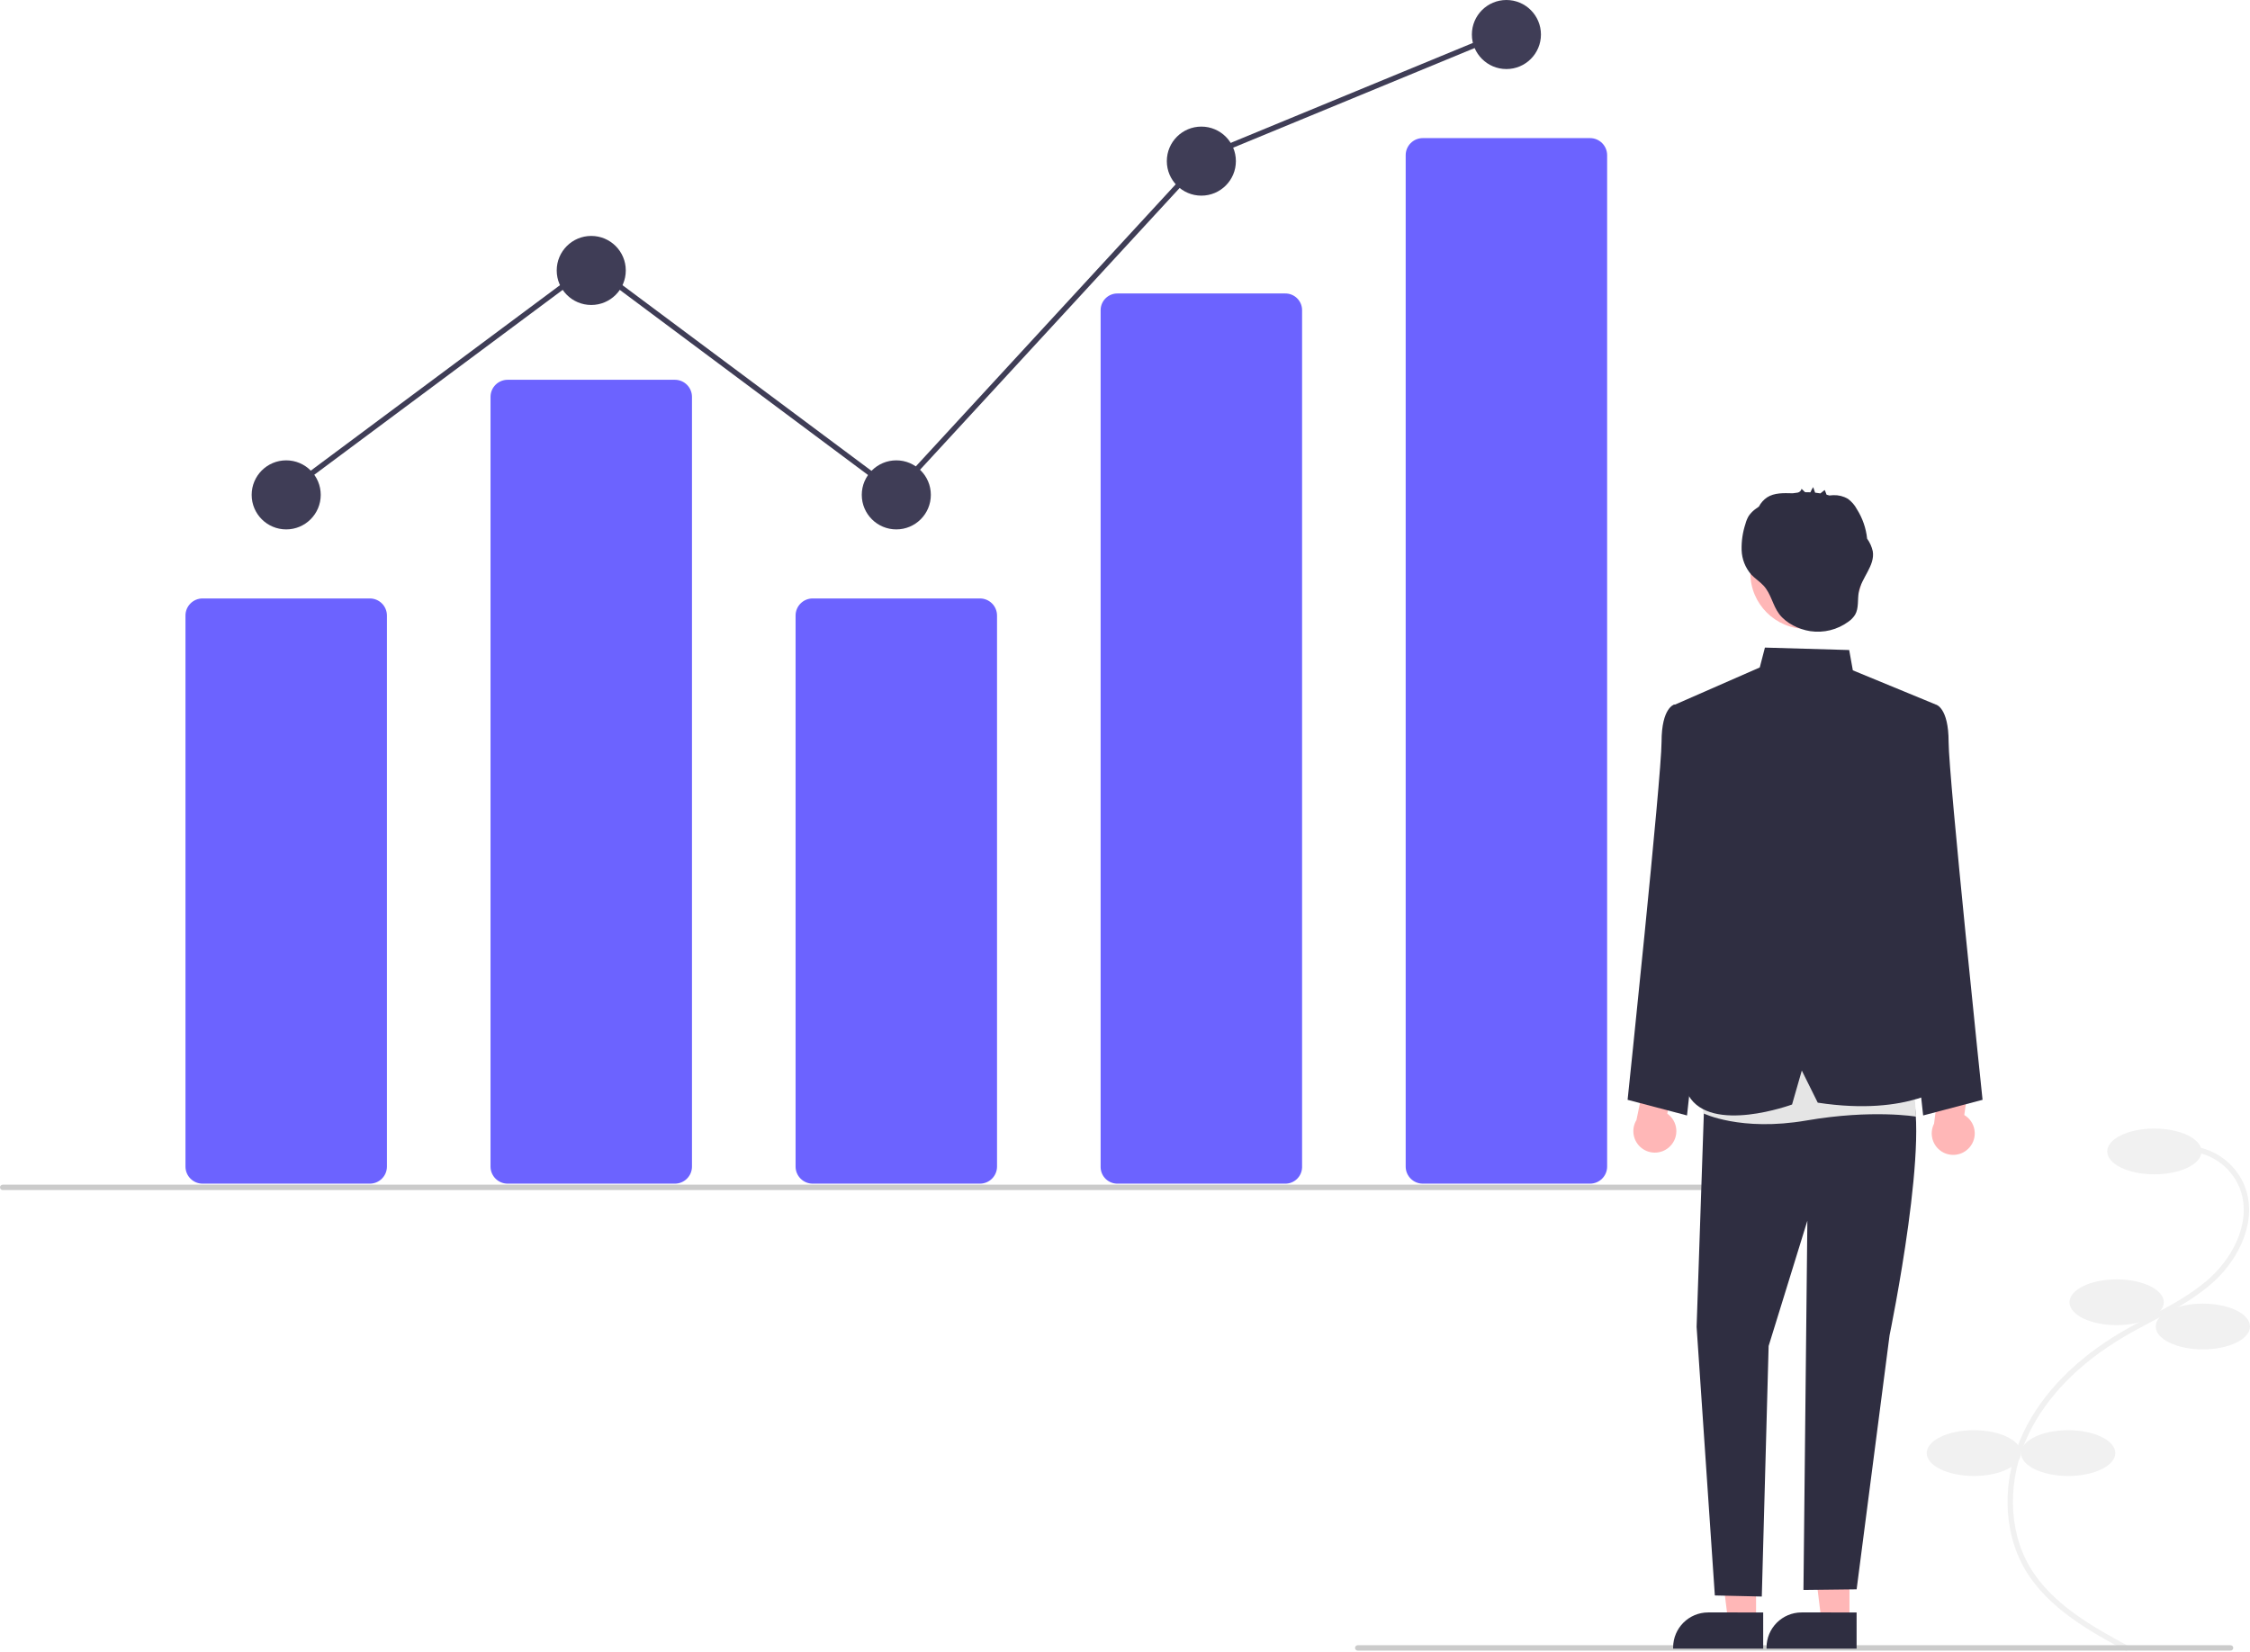
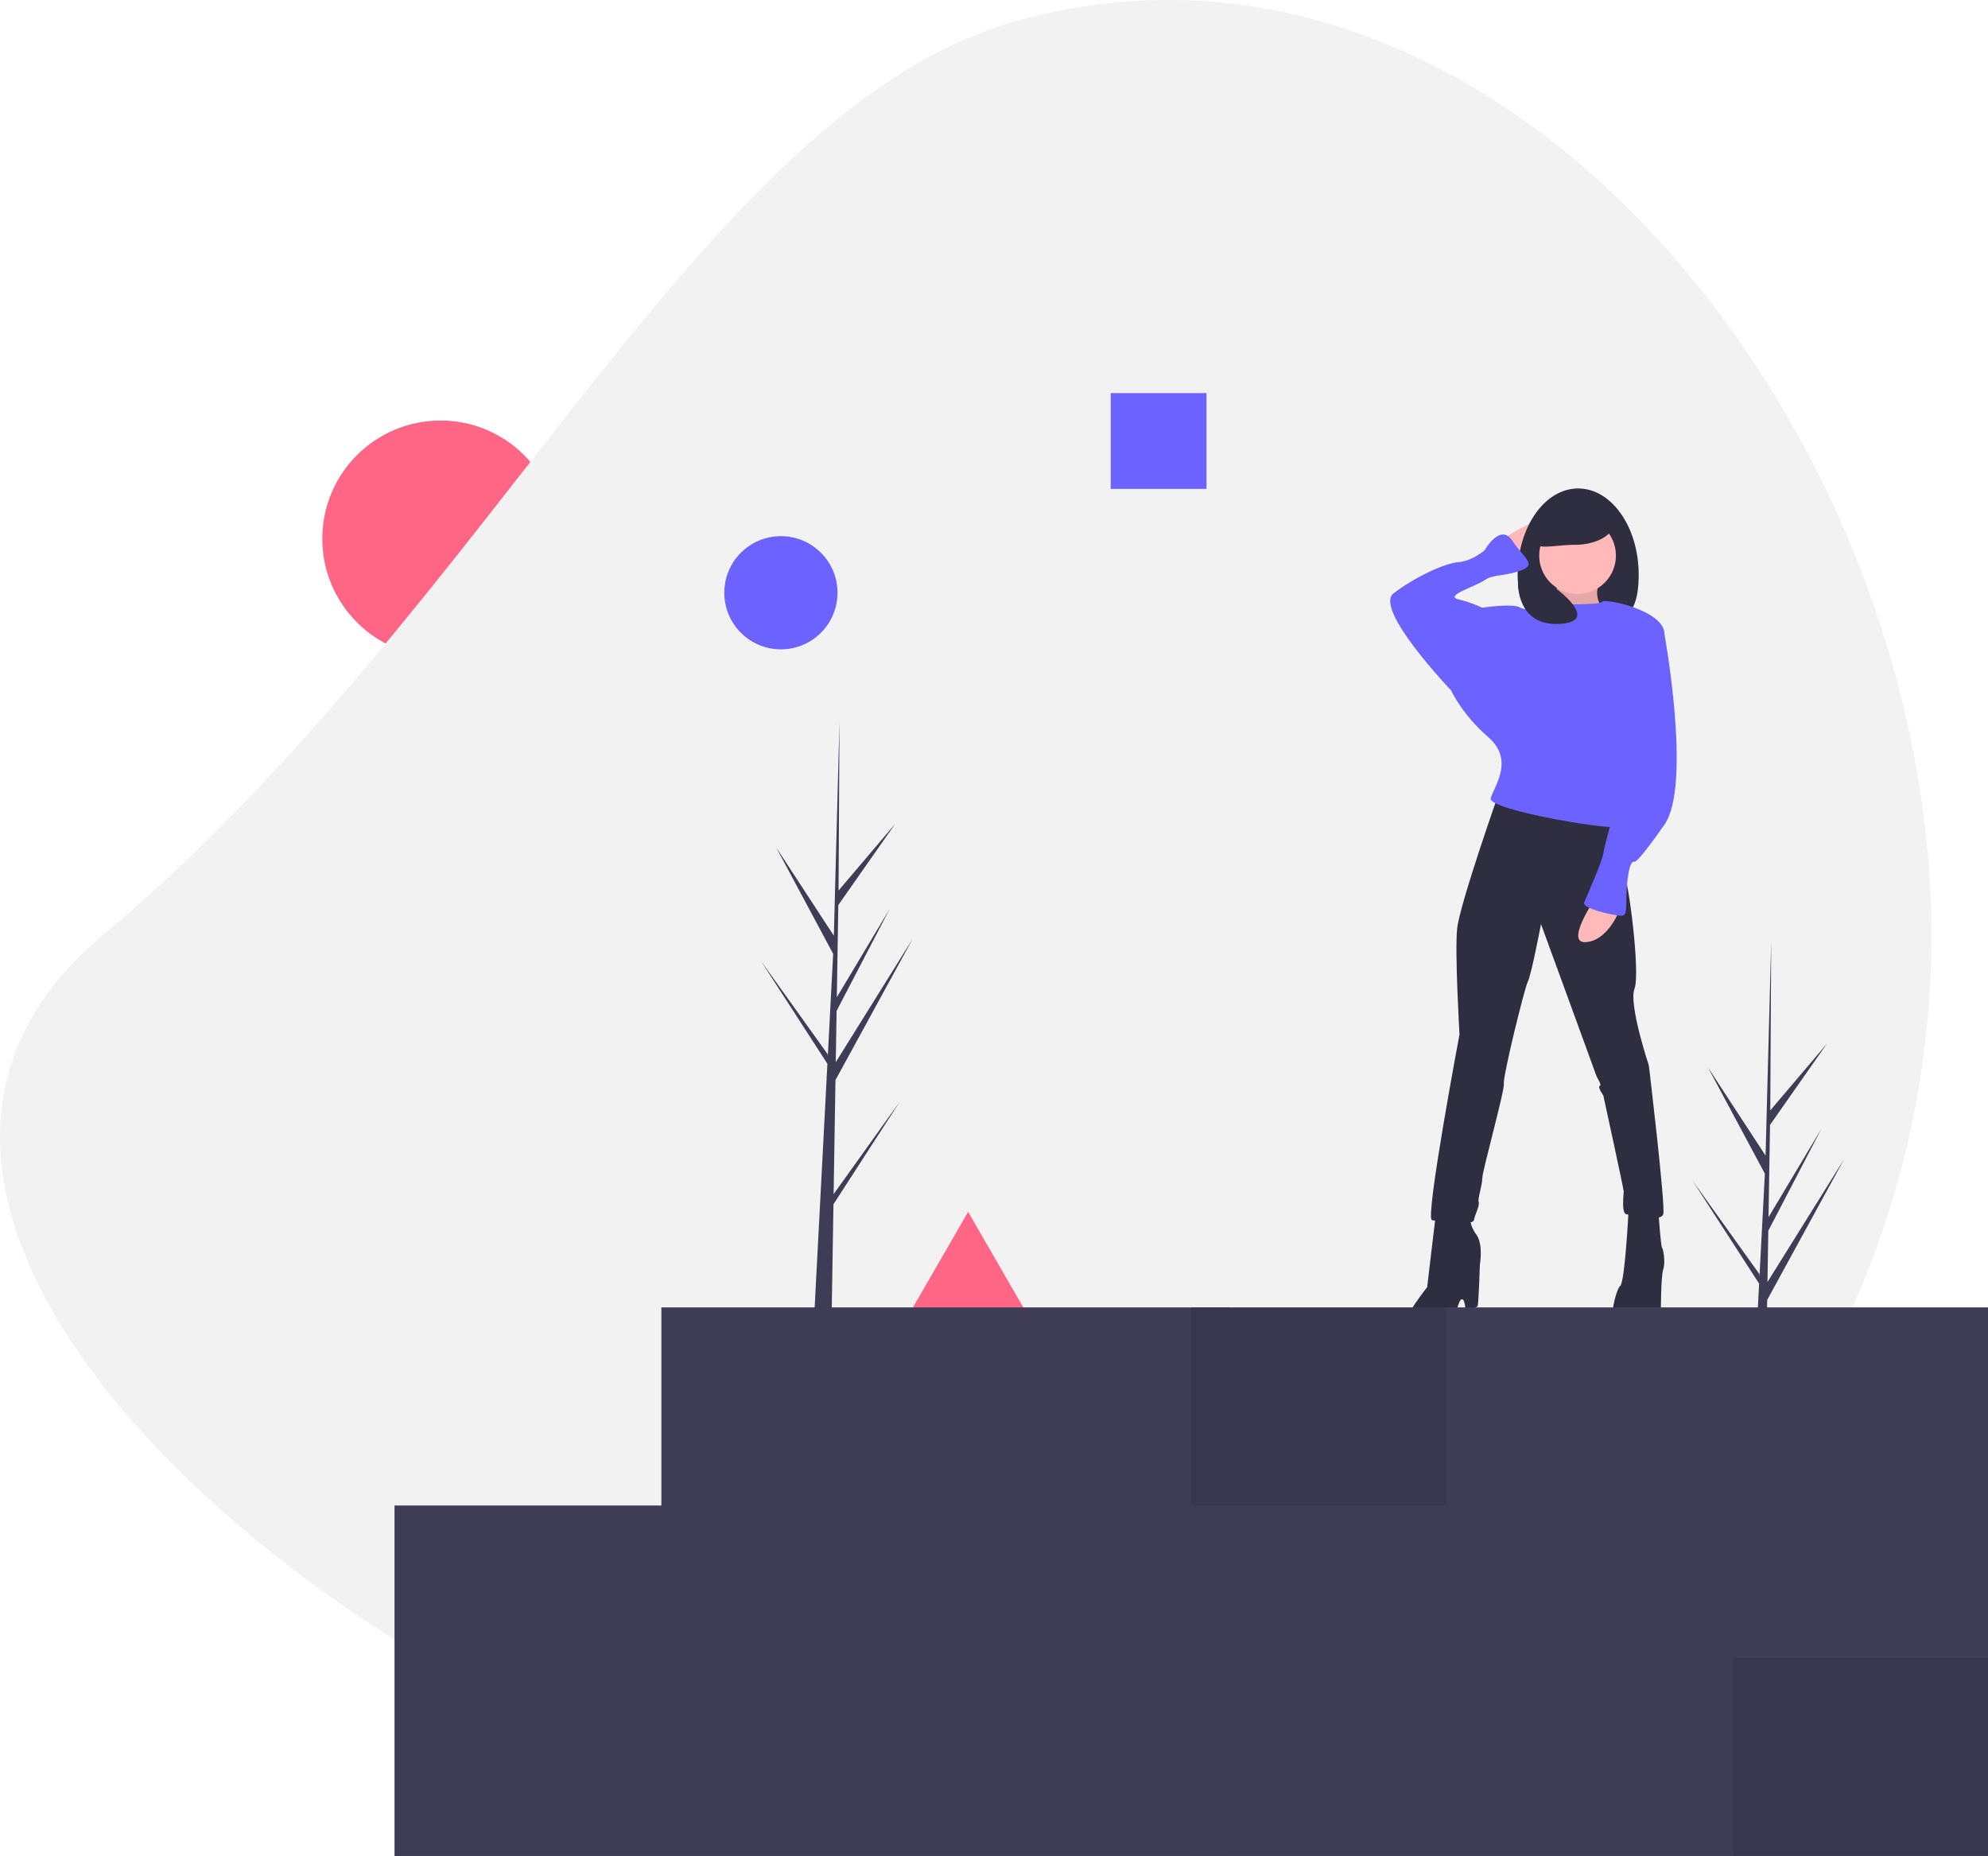
- <svg xmlns="http://www.w3.org/2000/svg" id="a3b698d4-91aa-4644-9cd7-168aa6af3798" data-name="Layer 1" width="835.213" height="613.098" viewBox="0 0 835.213 613.098">
-   <path d="M970.8,754.84l.951-1.759c-12.753-6.897-28.626-15.481-36.916-29.567-8.172-13.886-8.356-32.743-.479-49.211,6.704-14.016,19.018-26.572,35.611-36.313,3.273-1.921,6.709-3.742,10.031-5.503,8.031-4.256,16.336-8.658,23.184-14.903,9.432-8.601,16.568-23.035,11.249-35.891a23.856,23.856,0,0,0-20.677-14.467l-.113,1.997a21.861,21.861,0,0,1,18.948,13.248c4.943,11.947-1.839,25.505-10.754,33.636-6.661,6.074-14.852,10.415-22.773,14.613-3.342,1.771-6.797,3.603-10.108,5.546-16.938,9.943-29.526,22.798-36.403,37.174-8.16,17.061-7.946,36.637.559,51.089C941.685,739.095,957.828,747.826,970.8,754.84Z" transform="translate(-181.3664 -141.7423)" fill="#f1f1f1" />
-   <ellipse cx="799.713" cy="427.525" rx="17.5" ry="8.5" fill="#f1f1f1" />
-   <ellipse cx="785.713" cy="483.525" rx="17.5" ry="8.5" fill="#f1f1f1" />
-   <ellipse cx="817.713" cy="492.525" rx="17.5" ry="8.5" fill="#f1f1f1" />
-   <ellipse cx="767.713" cy="539.525" rx="17.5" ry="8.5" fill="#f1f1f1" />
-   <ellipse cx="732.713" cy="539.525" rx="17.5" ry="8.5" fill="#f1f1f1" />
-   <path d="M318.653,581.226H256.558a6.349,6.349,0,0,1-6.342-6.342V370.286a6.349,6.349,0,0,1,6.342-6.342h62.095a6.349,6.349,0,0,1,6.342,6.342V574.884A6.349,6.349,0,0,1,318.653,581.226Z" transform="translate(-181.3664 -141.7423)" fill="#6c63ff" />
-   <path d="M431.89,581.226H369.795a6.349,6.349,0,0,1-6.342-6.342V289.097a6.349,6.349,0,0,1,6.342-6.342h62.095a6.349,6.349,0,0,1,6.342,6.342V574.884A6.349,6.349,0,0,1,431.89,581.226Z" transform="translate(-181.3664 -141.7423)" fill="#6c63ff" />
-   <path d="M545.128,581.226H483.033a6.349,6.349,0,0,1-6.342-6.342V370.286a6.349,6.349,0,0,1,6.342-6.342h62.095a6.349,6.349,0,0,1,6.342,6.342V574.884A6.349,6.349,0,0,1,545.128,581.226Z" transform="translate(-181.3664 -141.7423)" fill="#6c63ff" />
-   <path d="M658.365,581.226H596.27a6.211,6.211,0,0,1-6.342-6.055V256.761a6.211,6.211,0,0,1,6.342-6.055h62.095a6.211,6.211,0,0,1,6.342,6.055V575.171A6.211,6.211,0,0,1,658.365,581.226Z" transform="translate(-181.3664 -141.7423)" fill="#6c63ff" />
-   <path d="M771.603,581.226H709.508a6.349,6.349,0,0,1-6.342-6.342V199.362a6.349,6.349,0,0,1,6.342-6.342h62.095a6.349,6.349,0,0,1,6.342,6.342V574.884A6.349,6.349,0,0,1,771.603,581.226Z" transform="translate(-181.3664 -141.7423)" fill="#6c63ff" />
-   <circle cx="106.239" cy="183.744" r="12.819" fill="#3f3d56" />
-   <circle cx="219.476" cy="100.418" r="12.819" fill="#3f3d56" />
-   <circle cx="332.714" cy="183.744" r="12.819" fill="#3f3d56" />
-   <circle cx="445.951" cy="59.824" r="12.819" fill="#3f3d56" />
-   <circle cx="559.189" cy="12.819" r="12.819" fill="#3f3d56" />
-   <path d="M844.366,583.607h-662a1,1,0,1,1,0-2h662a1,1,0,0,1,0,2Z" transform="translate(-181.3664 -141.7423)" fill="#cbcbcb" />
-   <path d="M1009.366,754.607h-324a1,1,0,0,1,0-2h324a1,1,0,0,1,0,2Z" transform="translate(-181.3664 -141.7423)" fill="#cbcbcb" />
-   <path d="M801.302,567.353a7.93,7.93,0,0,0-1.034-12.116l3.932-17.69-10.167-5.011-5.201,25.059a7.973,7.973,0,0,0,12.471,9.757Z" transform="translate(-181.3664 -141.7423)" fill="#ffb7b7" />
-   <path d="M912.485,567.741a7.93,7.93,0,0,0-1.969-11.999l2.551-17.941-10.524-4.21-3.247,25.386a7.973,7.973,0,0,0,13.189,8.763Z" transform="translate(-181.3664 -141.7423)" fill="#ffb7b7" />
-   <polygon points="651.862 602.078 641.494 602.077 636.562 562.087 651.864 562.088 651.862 602.078" fill="#ffb7b7" />
-   <path d="M835.873,753.87l-33.43-.001v-.423a13.013,13.013,0,0,1,13.012-13.012h.001l20.418.001Z" transform="translate(-181.3664 -141.7423)" fill="#2f2e41" />
-   <polygon points="686.535 602.078 676.167 602.077 671.235 562.087 686.537 562.088 686.535 602.078" fill="#ffb7b7" />
-   <path d="M870.546,753.87l-33.43-.001v-.423a13.013,13.013,0,0,1,13.012-13.012h.001l20.418.001Z" transform="translate(-181.3664 -141.7423)" fill="#2f2e41" />
-   <path d="M888.777,407.372l11.18-4.034s4.745,1.008,4.745,13.876,12.602,132.882,12.602,132.882l-22.054,5.807L882.784,442.04Z" transform="translate(-181.3664 -141.7423)" fill="#2f2e41" />
-   <path d="M814.07,407.372l-11.18-4.034s-4.745,1.008-4.745,13.876-12.602,132.882-12.602,132.882l22.054,5.807L820.063,442.04Z" transform="translate(-181.3664 -141.7423)" fill="#2f2e41" />
-   <path d="M814.214,544.249,811.158,634.401l6.766,99.724,17.432.403,2.537-93.025,14.377-46.512-1.45,137.092,19.739-.236,12.226-94.318s16.145-78.057,7.192-93.279l-41.232-13.711Z" transform="translate(-181.3664 -141.7423)" fill="#2f2e41" />
-   <path d="M814.55,533.386l-.995,21.687s13.911,6.923,38.364,2.706,40.706-1.437,40.706-1.437l-1.877-27.646Z" transform="translate(-181.3664 -141.7423)" fill="#e5e5e5" />
-   <path d="M802.446,403.658l32.154-14.09,1.918-7.38,31.28.906,1.352,7.539,30.808,12.704L886.383,450.535l1.392,33.202,16.926,60.512s-14.277,12.125-48.577,6.908L850.206,539.232l-3.62,12.612s-30.077,11.064-38.413-3.339L814.214,444.459Z" transform="translate(-181.3664 -141.7423)" fill="#2f2e41" />
-   <circle cx="670.507" cy="212.744" r="20.771" fill="#ffb7b7" />
-   <path d="M876.553,346.437a12.65,12.65,0,0,0-2.099-4.69,25.34,25.34,0,0,0-3.783-10.913,11.45,11.45,0,0,0-3.389-3.912,10.004,10.004,0,0,0-5.332-1.329c-.339-.006-.947.097-1.496.122-.351-.109-.705-.206-1.06-.297-.207-.461-.618-1.804-.732-1.713l-1.547,1.229c-.654-.114-1.312-.202-1.972-.272q-.36-1.028-.721-2.056a14.089,14.089,0,0,0-1.022,1.921q-.985-.048-1.972-.034l-1.315-1.263a1.855,1.855,0,0,1-1.451,1.421c-.605.062-1.208.143-1.808.24-.049-0-.098,0-.146-.001-3.239-.081-6.723-.226-9.431,1.552a9.293,9.293,0,0,0-3.002,3.408c-.332.225-.664.449-.986.688a10.78,10.78,0,0,0-2.778,2.754,11.677,11.677,0,0,0-1.229,2.978,28.551,28.551,0,0,0-1.415,9.754,14.476,14.476,0,0,0,3.558,9.034c1.389,1.492,3.155,2.594,4.545,4.085,2.864,3.069,3.401,7.35,5.85,10.597,2.591,3.435,7.319,5.695,11.472,6.343a19.163,19.163,0,0,0,14.275-3.56,8.832,8.832,0,0,0,2.431-2.548c1.441-2.493.83-5.627,1.366-8.456C872.367,356.214,877.428,351.763,876.553,346.437Z" transform="translate(-181.3664 -141.7423)" fill="#2f2e41" />
-   <polygon points="105.555 184.546 104.361 182.942 219.477 97.239 332.348 181.429 446.764 57.205 446.969 57.121 558.009 11.292 558.772 13.141 447.936 58.885 332.597 184.11 219.476 99.733 105.555 184.546" fill="#3f3d56" />
+ <svg xmlns="http://www.w3.org/2000/svg" id="b4944583-c201-42f9-8df3-05d47b6498e7" data-name="Layer 1" width="913.223" height="852.58" viewBox="0 0 913.223 852.58">
+   <circle cx="202.37" cy="247.491" r="54.315" fill="#ff6584" />
+   <path d="M1030.611,453.29c0,231.96-188.04,420-420,420s-597.995-271.262-420-420c179.135-149.69,275.342-379.906,420-420C834.144-28.665,1030.611,221.331,1030.611,453.29Z" transform="translate(-143.3887 -23.70991)" fill="#f2f2f2" />
+   <polygon points="444.723 556.681 457.973 579.631 471.223 602.58 444.723 602.58 418.223 602.58 431.473 579.631 444.723 556.681" fill="#ff6584" />
+   <path d="M833.659,271.49s17.618-12.663,19.82-6.607-13.213,17.067-13.213,17.067Z" transform="translate(-143.3887 -23.70991)" fill="#ffb9b9" />
+   <path d="M896.147,287.732c0,21.892-9.426,22.573-24.781,22.573s-30.825-.68-30.825-22.573,12.448-39.64,27.803-39.64S896.147,265.839,896.147,287.732Z" transform="translate(-143.3887 -23.70991)" fill="#2f2e41" />
+   <path d="M858.434,287.456s2.202,16.517-8.258,17.618,34.134,4.404,34.134,4.404-11.562-10.46-5.505-18.719S858.434,287.456,858.434,287.456Z" transform="translate(-143.3887 -23.70991)" fill="#ffb9b9" />
+   <path d="M858.434,287.456s2.202,16.517-8.258,17.618,34.134,4.404,34.134,4.404-11.562-10.46-5.505-18.719S858.434,287.456,858.434,287.456Z" transform="translate(-143.3887 -23.70991)" opacity="0.1" />
+   <path d="M802.828,582.551l-3.854,32.482s-19.269,23.674-7.157,22.022,19.82-3.303,19.82-5.505,1.652-11.011,3.303-11.011,1.652,6.056,1.652,6.056a50.926,50.926,0,0,0,5.505-2.753c.551-.551,1.101-19.269,1.101-19.269s1.652-9.359-1.652-13.764-2.753-8.258-2.753-8.258Z" transform="translate(-143.3887 -23.70991)" fill="#2f2e41" />
+   <path d="M891.467,580.349s-1.652,32.482-3.854,34.134-8.258,25.325,2.753,22.022,15.966-6.607,15.966-8.809,0-17.618,1.101-20.921,0-9.359-.551-9.91-1.652-15.966-1.652-15.966Z" transform="translate(-143.3887 -23.70991)" fill="#2f2e41" />
+   <path d="M831.457,389.308s-17.618,50.1-18.719,61.111,1.101,48.448,1.101,48.448-15.966,84.785-12.663,85.335,18.719,2.753,19.269,0,2.753-6.607,2.202-8.258,1.652-7.708,1.652-11.011,10.46-40.741,9.91-43.493,9.359-43.493,11.011-46.797,6.056-26.426,6.056-26.426,24.775,67.718,25.325,69.369,2.753,4.404,1.652,4.955,1.652,4.404,1.652,4.404,9.359,42.943,9.359,44.044-1.101,9.91,1.101,10.46,15.966,3.854,17.067,0-6.607-68.268-6.607-68.268-9.359-28.078-6.607-35.235-2.753-50.1-4.955-53.403S886.512,401.42,886.512,401.42Z" transform="translate(-143.3887 -23.70991)" fill="#2f2e41" />
+   <circle cx="724.68" cy="255.213" r="17.618" fill="#ffb9b9" />
+   <path d="M858.434,301.22s19.82.551,20.921-1.101,28.629,3.854,28.629,14.865-15.966,53.954-15.966,53.954-6.056,30.831-4.404,34.134-61.111-7.157-59.459-12.663,11.011-17.618-1.101-28.078-17.067-21.471-17.067-21.471l14.314-37.988s14.314-2.202,17.618,0S858.434,301.22,858.434,301.22Z" transform="translate(-143.3887 -23.70991)" fill="#6c63ff" />
+   <path d="M813.839,343.612l-3.854-2.753s-35.786-37.437-26.426-44.595,23.123-13.764,29.73-14.314,12.112-5.505,12.112-5.505,7.157-12.663,12.663-4.404,11.562,11.011,3.854,13.764-12.663,1.652-16.516,4.404-18.719,7.157-12.112,8.809a59.094,59.094,0,0,1,11.011,3.854l7.157,12.663Z" transform="translate(-143.3887 -23.70991)" fill="#6c63ff" />
+   <path d="M876.052,436.655s-14.314,20.921-3.854,19.82,15.415-15.415,15.415-15.415Z" transform="translate(-143.3887 -23.70991)" fill="#ffb9b9" />
+   <path d="M904.13,312.231l3.854,2.753s12.663,69.369,0,87.537-13.764,17.067-13.764,17.067-2.202-1.652-3.303,9.359.551,15.415-2.753,15.415-18.168-3.303-17.067-6.056,8.258-18.719,8.809-22.573,3.303-12.663,4.404-17.618-4.955-7.708-2.202-18.168,6.607-29.179,6.607-33.033S904.13,312.231,904.13,312.231Z" transform="translate(-143.3887 -23.70991)" fill="#6c63ff" />
+   <path d="M885.136,263.232c0,5.929-8.134,10.736-18.168,10.736s-19.269,3.176-19.269-2.753,9.235-18.719,19.269-18.719S885.136,257.303,885.136,263.232Z" transform="translate(-143.3887 -23.70991)" fill="#2f2e41" />
+   <path d="M840.706,291.447s-.742,19.958,19.091,18.857-2.68-17.06-2.68-17.06Z" transform="translate(-143.3887 -23.70991)" fill="#2f2e41" />
+   <polygon points="382.936 548.542 383.788 496.142 419.223 431.315 383.921 487.922 384.304 464.361 408.725 417.459 384.405 458.126 384.405 458.126 385.094 415.75 411.245 378.41 385.202 409.086 385.632 331.383 382.929 434.248 383.151 430.004 356.563 389.307 382.725 438.15 380.247 485.477 380.173 484.221 349.522 441.393 380.081 488.658 379.771 494.577 379.715 494.666 379.741 495.152 373.455 615.224 381.853 615.224 382.861 553.204 413.344 506.055 382.936 548.542" fill="#3f3d56" />
+   <polygon points="810.936 649.542 811.788 597.142 847.223 532.315 811.921 588.922 812.304 565.361 836.725 518.459 812.405 559.126 812.405 559.126 813.094 516.75 839.245 479.41 813.202 510.086 813.632 432.383 810.929 535.248 811.151 531.004 784.563 490.307 810.725 539.15 808.247 586.477 808.173 585.221 777.522 542.393 808.081 589.658 807.771 595.577 807.715 595.666 807.741 596.152 801.455 716.224 809.853 716.224 810.861 654.204 841.344 607.055 810.936 649.542" fill="#3f3d56" />
+   <rect x="547.223" y="600.58" width="366" height="252" fill="#3f3d56" />
+   <polygon points="303.817 600.58 303.817 691.58 181.223 691.58 181.223 852.58 564.723 852.58 564.723 600.58 303.817 600.58" fill="#3f3d56" />
+   <rect x="547.223" y="600.58" width="117" height="91" opacity="0.1" />
+   <rect x="796.223" y="761.58" width="117" height="91" opacity="0.1" />
+   <circle cx="358.723" cy="272.29" r="26" fill="#6c63ff" />
+   <rect x="510.223" y="180.58" width="44" height="44" fill="#6c63ff" />
</svg>
